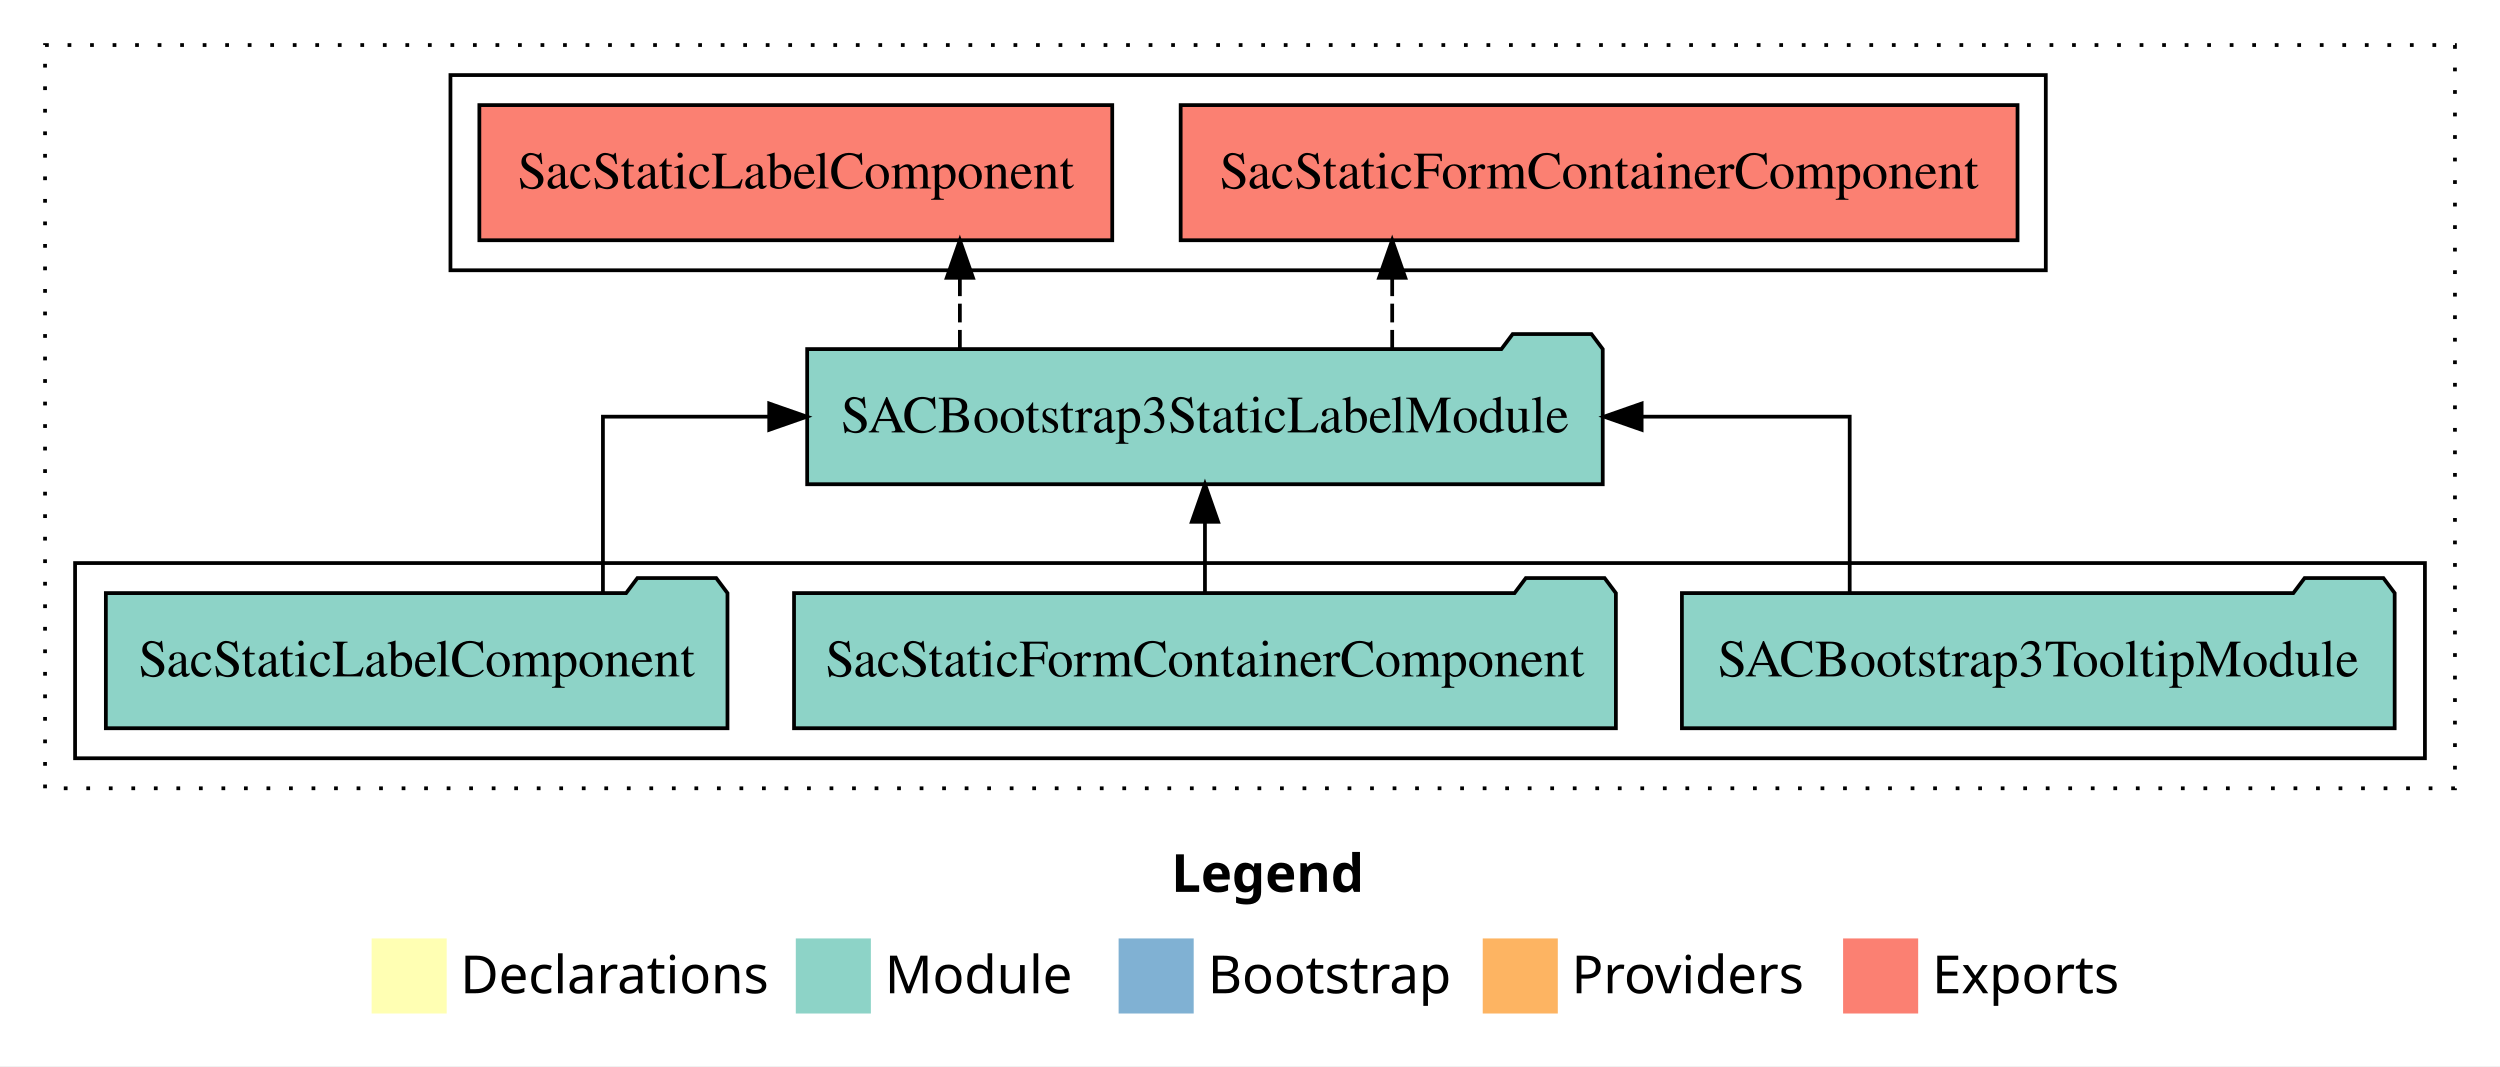
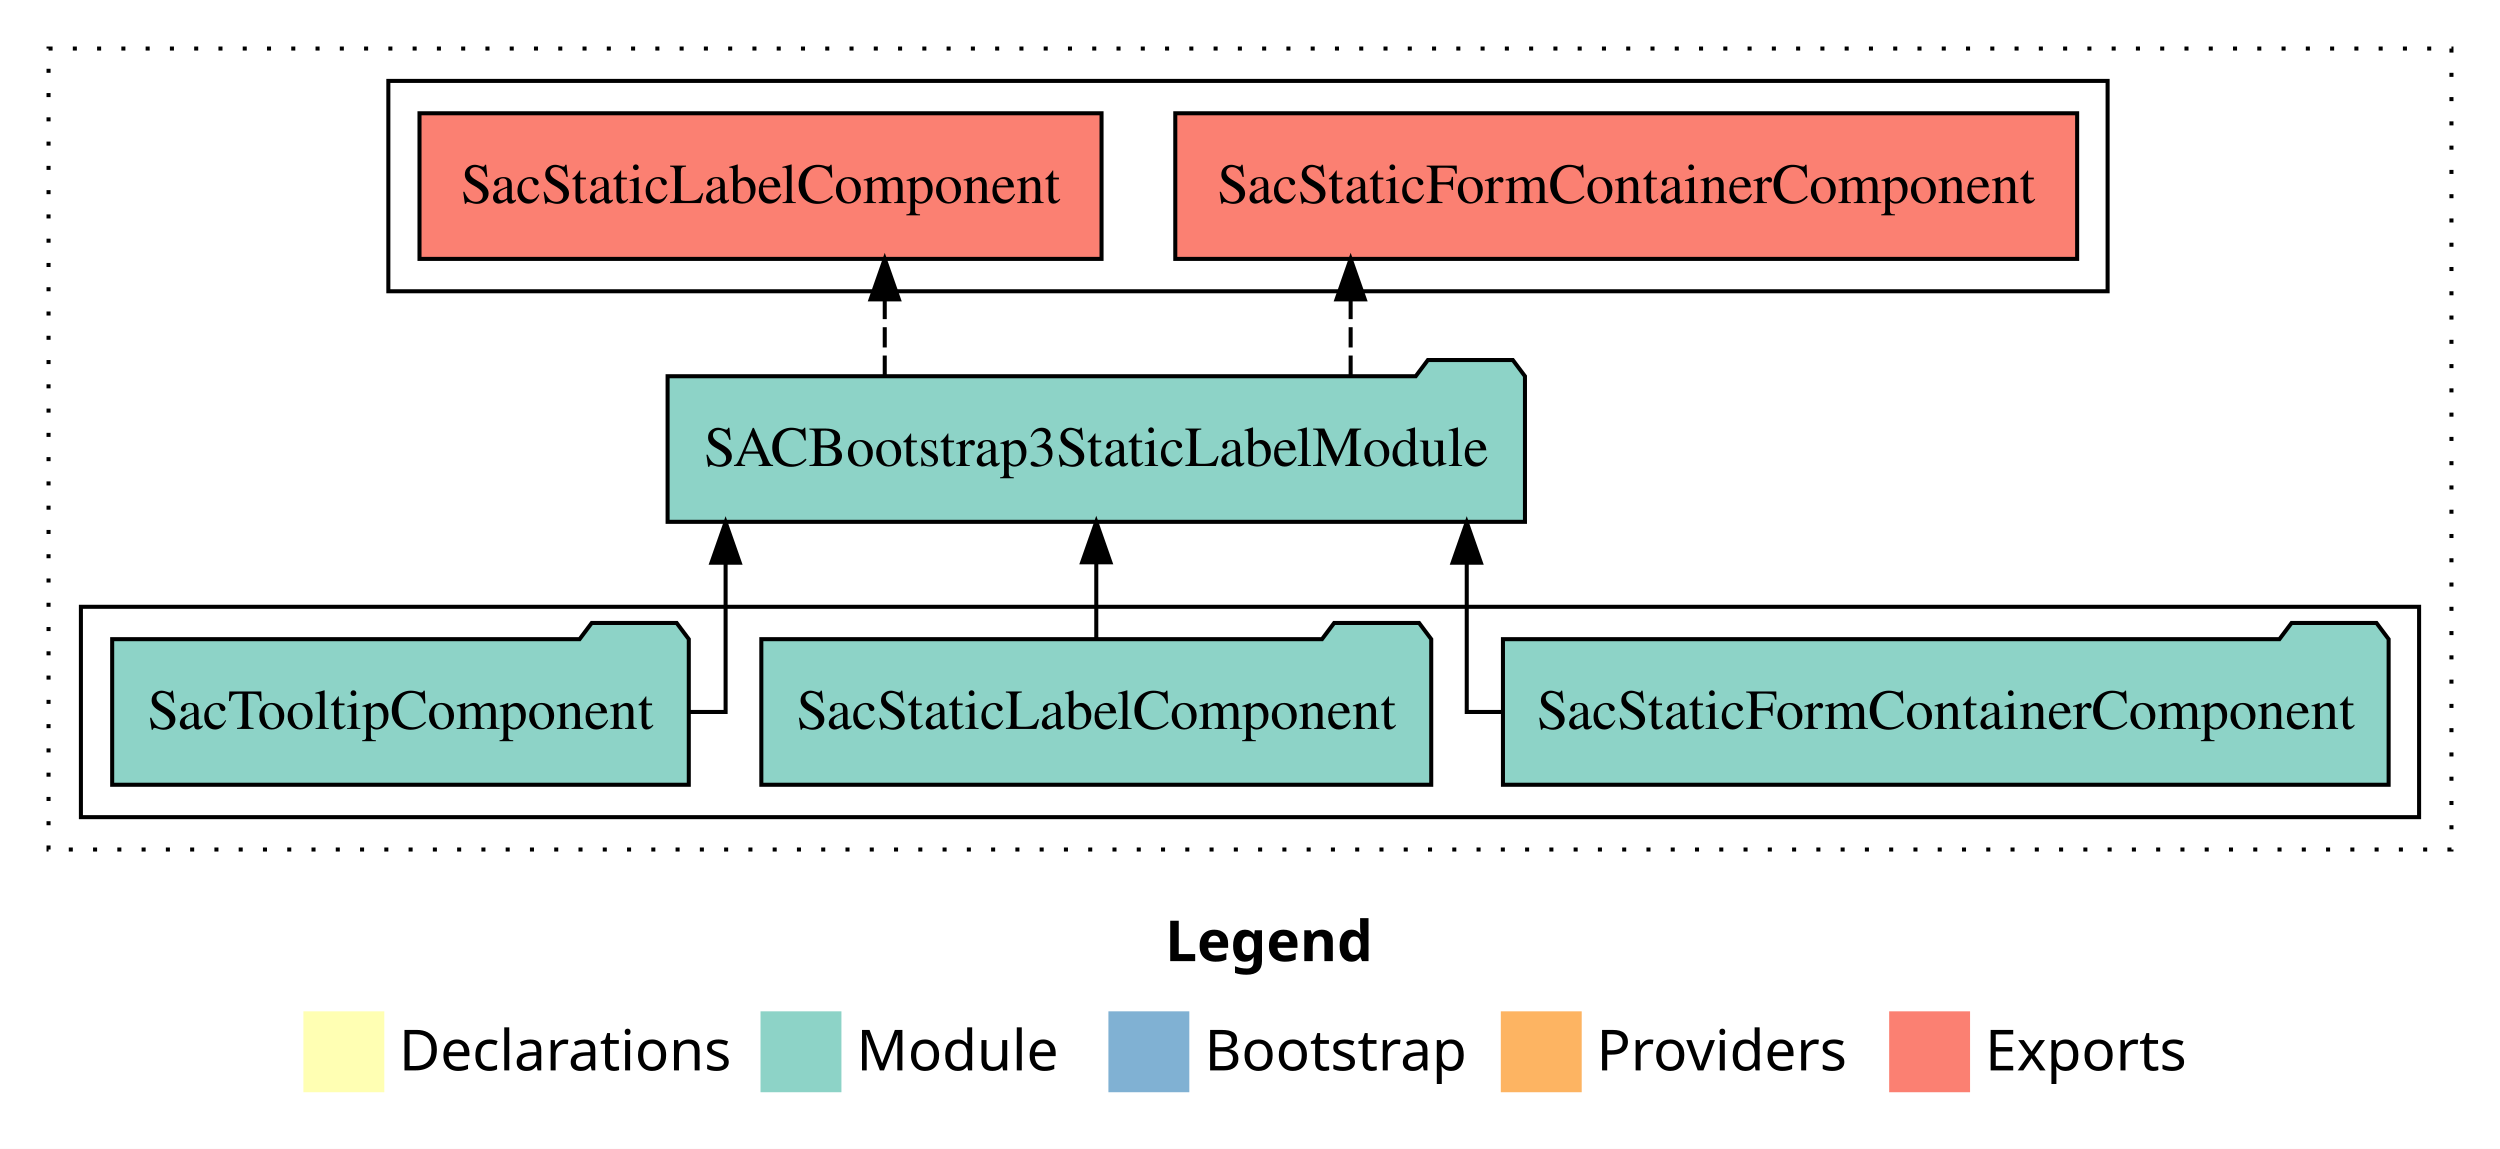
- <svg xmlns="http://www.w3.org/2000/svg" width="666pt" height="284pt" viewBox="0.00 0.00 666.00 284.00">
+ <svg xmlns="http://www.w3.org/2000/svg" width="618pt" height="284pt" viewBox="0.00 0.00 618.00 284.00">
  <g id="graph0" class="graph" transform="scale(1 1) rotate(0) translate(4 280)">
-     <polygon fill="white" stroke="transparent" points="-4,4 -4,-280 662,-280 662,4 -4,4" />
-     <text text-anchor="start" x="308.01" y="-42.4" font-family="Times-12" font-weight="bold" font-size="14.00">Legend</text>
-     <polygon fill="#ffffb3" stroke="transparent" points="95,-10 95,-30 115,-30 115,-10 95,-10" />
-     <text text-anchor="start" x="118.63" y="-15.4" font-family="Times-12" font-size="14.00">  Declarations</text>
-     <polygon fill="#8dd3c7" stroke="transparent" points="208,-10 208,-30 228,-30 228,-10 208,-10" />
-     <text text-anchor="start" x="231.73" y="-15.4" font-family="Times-12" font-size="14.00">  Module</text>
-     <polygon fill="#80b1d3" stroke="transparent" points="294,-10 294,-30 314,-30 314,-10 294,-10" />
-     <text text-anchor="start" x="317.78" y="-15.4" font-family="Times-12" font-size="14.00">  Bootstrap</text>
-     <polygon fill="#fdb462" stroke="transparent" points="391,-10 391,-30 411,-30 411,-10 391,-10" />
-     <text text-anchor="start" x="414.67" y="-15.4" font-family="Times-12" font-size="14.00">  Providers</text>
-     <polygon fill="#fb8072" stroke="transparent" points="487,-10 487,-30 507,-30 507,-10 487,-10" />
-     <text text-anchor="start" x="510.73" y="-15.4" font-family="Times-12" font-size="14.00">  Exports</text>
+     <polygon fill="white" stroke="transparent" points="-4,4 -4,-280 614,-280 614,4 -4,4" />
+     <text text-anchor="start" x="284.01" y="-42.4" font-family="Times-12" font-weight="bold" font-size="14.00">Legend</text>
+     <polygon fill="#ffffb3" stroke="transparent" points="71,-10 71,-30 91,-30 91,-10 71,-10" />
+     <text text-anchor="start" x="94.63" y="-15.4" font-family="Times-12" font-size="14.00">  Declarations</text>
+     <polygon fill="#8dd3c7" stroke="transparent" points="184,-10 184,-30 204,-30 204,-10 184,-10" />
+     <text text-anchor="start" x="207.73" y="-15.4" font-family="Times-12" font-size="14.00">  Module</text>
+     <polygon fill="#80b1d3" stroke="transparent" points="270,-10 270,-30 290,-30 290,-10 270,-10" />
+     <text text-anchor="start" x="293.78" y="-15.4" font-family="Times-12" font-size="14.00">  Bootstrap</text>
+     <polygon fill="#fdb462" stroke="transparent" points="367,-10 367,-30 387,-30 387,-10 367,-10" />
+     <text text-anchor="start" x="390.67" y="-15.4" font-family="Times-12" font-size="14.00">  Providers</text>
+     <polygon fill="#fb8072" stroke="transparent" points="463,-10 463,-30 483,-30 483,-10 463,-10" />
+     <text text-anchor="start" x="486.73" y="-15.4" font-family="Times-12" font-size="14.00">  Exports</text>
    <g id="clust1" class="cluster">
-       <polygon fill="none" stroke="black" stroke-dasharray="1,5" points="8,-70 8,-268 650,-268 650,-70 8,-70" />
+       <polygon fill="none" stroke="black" stroke-dasharray="1,5" points="8,-70 8,-268 602,-268 602,-70 8,-70" />
+     </g>
+     <g id="clust4" class="cluster">
+       <polygon fill="none" stroke="black" points="92,-208 92,-260 517,-260 517,-208 92,-208" />
    </g>
    <g id="clust3" class="cluster">
-       <polygon fill="none" stroke="black" points="16,-78 16,-130 642,-130 642,-78 16,-78" />
-     </g>
-     <g id="clust4" class="cluster">
-       <polygon fill="none" stroke="black" points="116,-208 116,-260 541,-260 541,-208 116,-208" />
+       <polygon fill="none" stroke="black" points="16,-78 16,-130 594,-130 594,-78 16,-78" />
    </g>
    <g id="node1" class="node">
-       <polygon fill="#8dd3c7" stroke="black" points="633.94,-122 630.94,-126 609.94,-126 606.94,-122 444.06,-122 444.06,-86 633.94,-86 633.94,-122" />
-       <text text-anchor="middle" x="539" y="-99.8" font-family="Times,serif" font-size="14.00">SACBootstrap3TooltipModule</text>
+       <polygon fill="#8dd3c7" stroke="black" points="586.47,-122 583.47,-126 562.47,-126 559.47,-122 367.53,-122 367.53,-86 586.47,-86 586.47,-122" />
+       <text text-anchor="middle" x="477" y="-99.8" font-family="Times,serif" font-size="14.00">SacStaticFormContainerComponent</text>
    </g>
    <g id="node4" class="node">
-       <polygon fill="#8dd3c7" stroke="black" points="422.97,-187 419.97,-191 398.97,-191 395.97,-187 211.03,-187 211.03,-151 422.97,-151 422.97,-187" />
-       <text text-anchor="middle" x="317" y="-164.8" font-family="Times,serif" font-size="14.00">SACBootstrap3StaticLabelModule</text>
+       <polygon fill="#8dd3c7" stroke="black" points="372.97,-187 369.97,-191 348.97,-191 345.97,-187 161.03,-187 161.03,-151 372.97,-151 372.97,-187" />
+       <text text-anchor="middle" x="267" y="-164.8" font-family="Times,serif" font-size="14.00">SACBootstrap3StaticLabelModule</text>
    </g>
    <g id="edge1" class="edge">
-       <path fill="none" stroke="black" d="M488.76,-122.11C488.76,-141.34 488.76,-169 488.76,-169 488.76,-169 433.33,-169 433.33,-169" />
-       <polygon fill="black" stroke="black" points="433.33,-165.5 423.33,-169 433.33,-172.5 433.33,-165.5" />
+       <path fill="none" stroke="black" d="M367.48,-104C361.92,-104 358.58,-104 358.58,-104 358.58,-104 358.58,-140.89 358.58,-140.89" />
+       <polygon fill="black" stroke="black" points="355.08,-140.89 358.58,-150.89 362.08,-140.89 355.08,-140.89" />
    </g>
    <g id="node2" class="node">
-       <polygon fill="#8dd3c7" stroke="black" points="426.47,-122 423.47,-126 402.47,-126 399.47,-122 207.53,-122 207.53,-86 426.47,-86 426.47,-122" />
-       <text text-anchor="middle" x="317" y="-99.8" font-family="Times,serif" font-size="14.00">SacStaticFormContainerComponent</text>
+       <polygon fill="#8dd3c7" stroke="black" points="349.8,-122 346.8,-126 325.8,-126 322.8,-122 184.2,-122 184.2,-86 349.8,-86 349.8,-122" />
+       <text text-anchor="middle" x="267" y="-99.8" font-family="Times,serif" font-size="14.00">SacStaticLabelComponent</text>
    </g>
    <g id="edge2" class="edge">
-       <path fill="none" stroke="black" d="M317,-122.11C317,-122.11 317,-140.99 317,-140.99" />
-       <polygon fill="black" stroke="black" points="313.5,-140.99 317,-150.99 320.5,-140.99 313.5,-140.99" />
+       <path fill="none" stroke="black" d="M267,-122.11C267,-122.11 267,-140.99 267,-140.99" />
+       <polygon fill="black" stroke="black" points="263.5,-140.99 267,-150.99 270.5,-140.99 263.5,-140.99" />
    </g>
    <g id="node3" class="node">
-       <polygon fill="#8dd3c7" stroke="black" points="189.8,-122 186.8,-126 165.8,-126 162.8,-122 24.2,-122 24.2,-86 189.8,-86 189.8,-122" />
-       <text text-anchor="middle" x="107" y="-99.8" font-family="Times,serif" font-size="14.00">SacStaticLabelComponent</text>
+       <polygon fill="#8dd3c7" stroke="black" points="166.27,-122 163.27,-126 142.27,-126 139.27,-122 23.73,-122 23.73,-86 166.27,-86 166.27,-122" />
+       <text text-anchor="middle" x="95" y="-99.8" font-family="Times,serif" font-size="14.00">SacTooltipComponent</text>
    </g>
    <g id="edge3" class="edge">
-       <path fill="none" stroke="black" d="M156.62,-122.11C156.62,-141.34 156.62,-169 156.62,-169 156.62,-169 200.92,-169 200.92,-169" />
-       <polygon fill="black" stroke="black" points="200.92,-172.5 210.92,-169 200.92,-165.5 200.92,-172.5" />
+       <path fill="none" stroke="black" d="M166.46,-104C171.92,-104 175.37,-104 175.37,-104 175.37,-104 175.37,-140.89 175.37,-140.89" />
+       <polygon fill="black" stroke="black" points="171.87,-140.89 175.37,-150.89 178.87,-140.89 171.87,-140.89" />
    </g>
    <g id="node5" class="node">
-       <polygon fill="#fb8072" stroke="black" points="533.47,-252 310.53,-252 310.53,-216 533.47,-216 533.47,-252" />
-       <text text-anchor="middle" x="422" y="-229.8" font-family="Times,serif" font-size="14.00">SacStaticFormContainerComponent </text>
+       <polygon fill="#fb8072" stroke="black" points="509.47,-252 286.53,-252 286.53,-216 509.47,-216 509.47,-252" />
+       <text text-anchor="middle" x="398" y="-229.8" font-family="Times,serif" font-size="14.00">SacStaticFormContainerComponent </text>
    </g>
    <g id="edge4" class="edge">
-       <path fill="none" stroke="black" stroke-dasharray="5,2" d="M366.88,-187.11C366.88,-187.11 366.88,-205.99 366.88,-205.99" />
-       <polygon fill="black" stroke="black" points="363.38,-205.99 366.88,-215.99 370.38,-205.99 363.38,-205.99" />
+       <path fill="none" stroke="black" stroke-dasharray="5,2" d="M329.88,-187.11C329.88,-187.11 329.88,-205.99 329.88,-205.99" />
+       <polygon fill="black" stroke="black" points="326.38,-205.99 329.88,-215.99 333.38,-205.99 326.38,-205.99" />
    </g>
    <g id="node6" class="node">
-       <polygon fill="#fb8072" stroke="black" points="292.3,-252 123.7,-252 123.7,-216 292.3,-216 292.3,-252" />
-       <text text-anchor="middle" x="208" y="-229.8" font-family="Times,serif" font-size="14.00">SacStaticLabelComponent </text>
+       <polygon fill="#fb8072" stroke="black" points="268.3,-252 99.7,-252 99.7,-216 268.3,-216 268.3,-252" />
+       <text text-anchor="middle" x="184" y="-229.8" font-family="Times,serif" font-size="14.00">SacStaticLabelComponent </text>
    </g>
    <g id="edge5" class="edge">
-       <path fill="none" stroke="black" stroke-dasharray="5,2" d="M251.71,-187.11C251.71,-187.11 251.71,-205.99 251.71,-205.99" />
-       <polygon fill="black" stroke="black" points="248.21,-205.99 251.71,-215.99 255.21,-205.99 248.21,-205.99" />
+       <path fill="none" stroke="black" stroke-dasharray="5,2" d="M214.71,-187.11C214.71,-187.11 214.71,-205.99 214.71,-205.99" />
+       <polygon fill="black" stroke="black" points="211.21,-205.99 214.71,-215.99 218.21,-205.99 211.21,-205.99" />
    </g>
  </g>
</svg>
